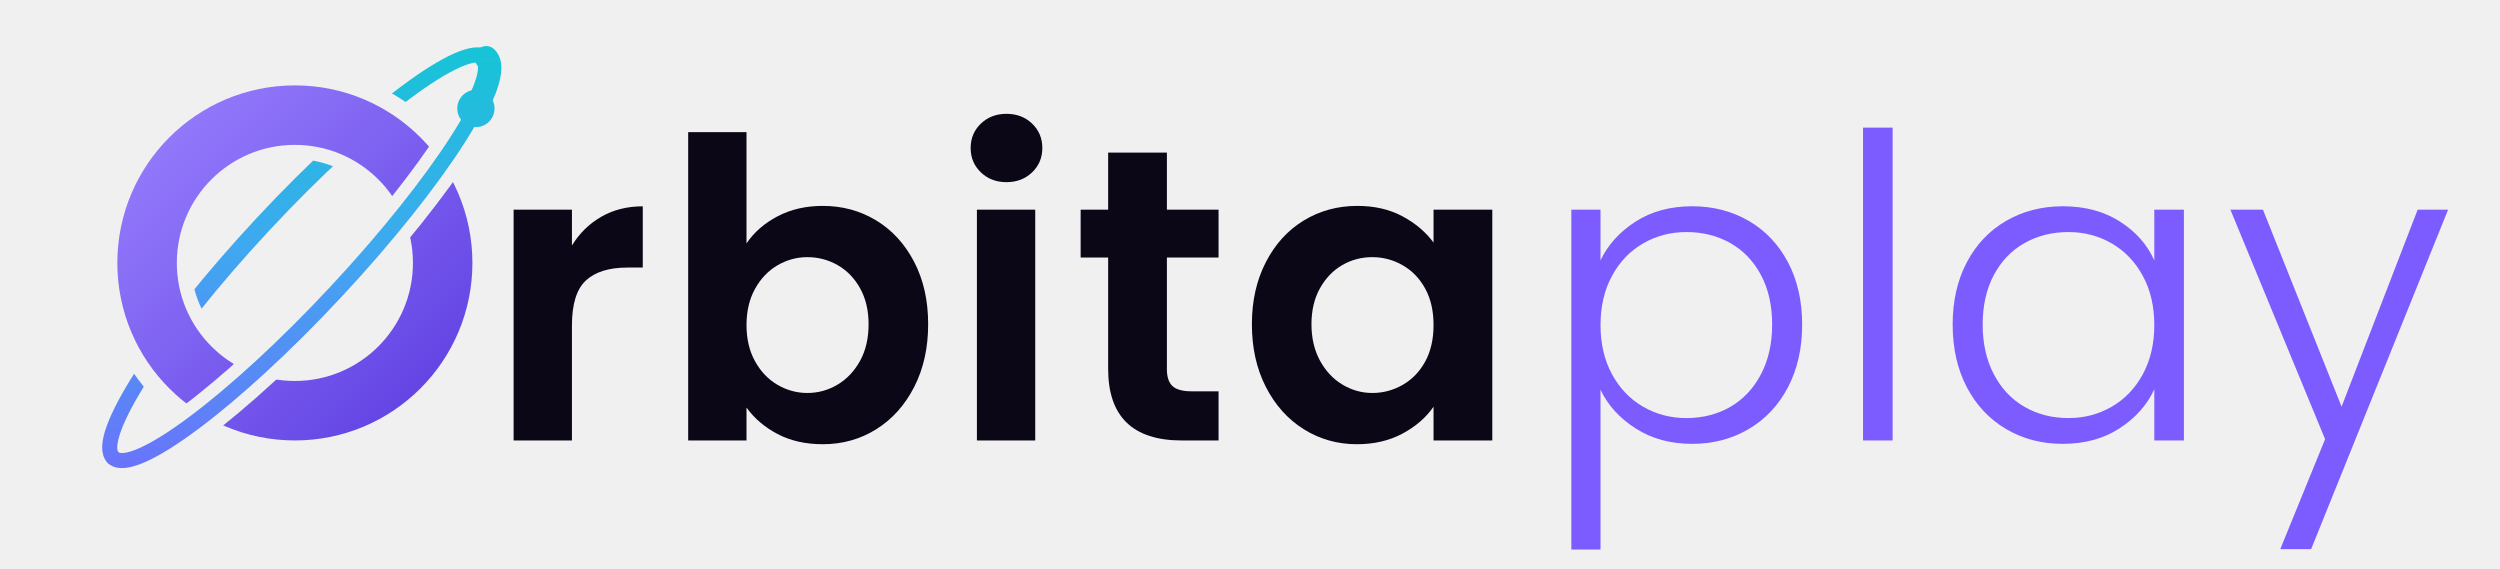
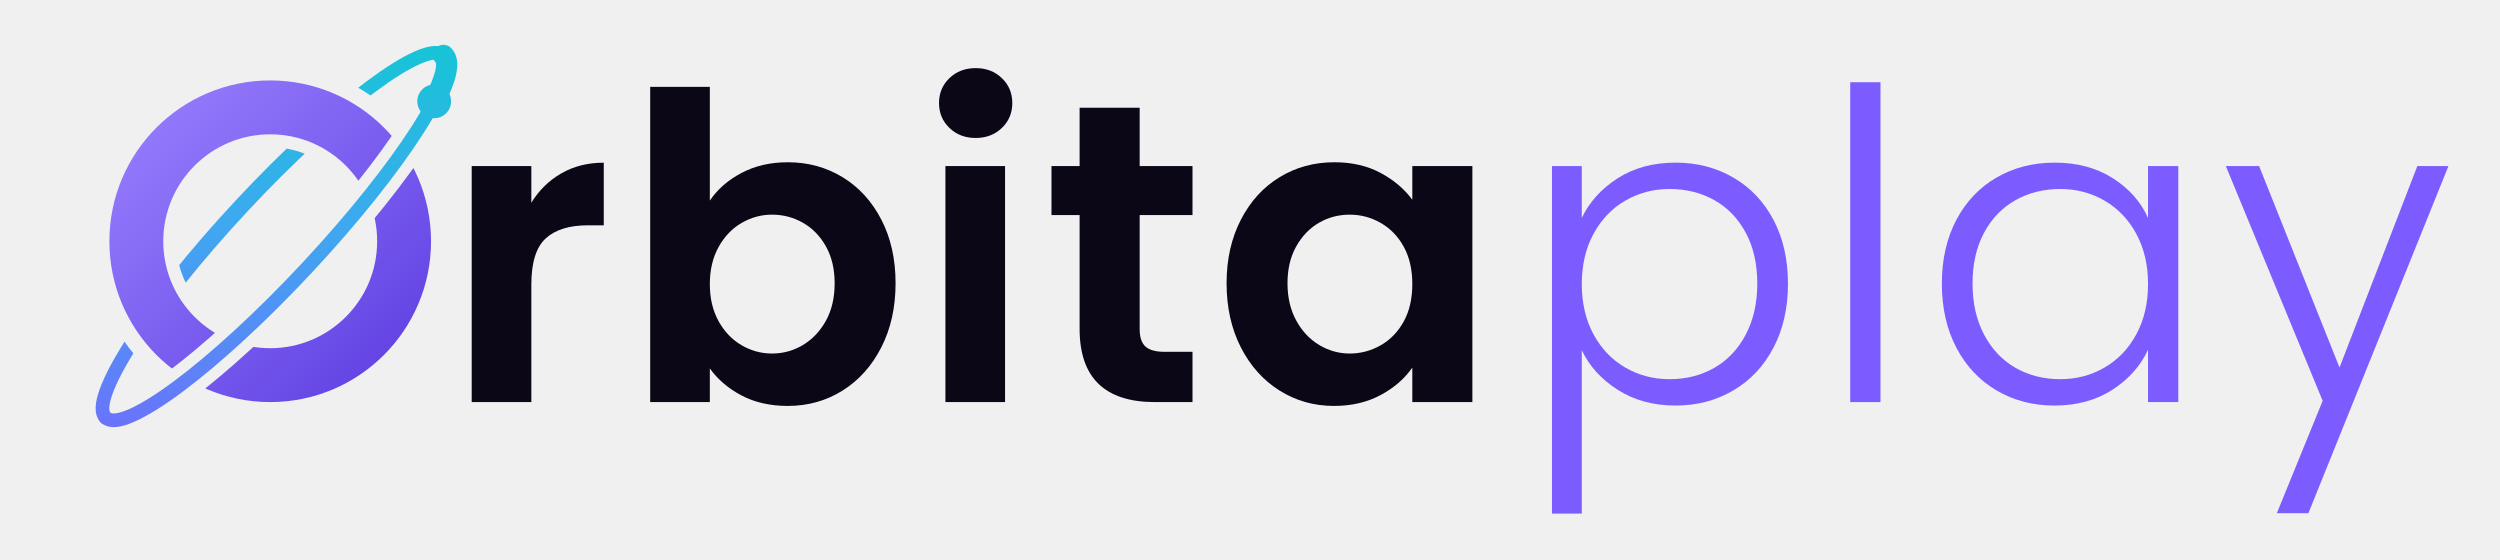
- <svg xmlns="http://www.w3.org/2000/svg" viewBox="-330.4 -240.4 7040.2 1600.8">
+ <svg xmlns="http://www.w3.org/2000/svg" viewBox="-340.0 -250.0 7771.8 1740.0">
  <defs>
    <linearGradient id="golcol" gradientUnits="userSpaceOnUse" x1="0" y1="0" x2="1000" y2="1000">
      <stop offset="0" stop-color="#9B82FF" />
      <stop offset="1" stop-color="#5B3BE0" />
    </linearGradient>
    <linearGradient id="grlcol" gradientUnits="userSpaceOnUse" x1="-200" y1="1100" x2="1150" y2="-100">
      <stop offset="0" stop-color="#7C5CFF" />
      <stop offset=".5" stop-color="#3FA8F0" />
      <stop offset="1" stop-color="#00D4C8" />
    </linearGradient>
    <mask id="cflcol" maskUnits="userSpaceOnUse" x="-3000" y="-3000" width="12000" height="7000">
      <rect x="-3000" y="-3000" width="12000" height="7000" fill="#fff" />
      <path transform="translate(500.0 500.0) rotate(-47) translate(20.0 0)" d="M-770.0 0 A770.0 140.0 0 0 0 770.0 0" fill="none" stroke="#000" stroke-width="112.5" />
    </mask>
    <mask id="outlcol" maskUnits="userSpaceOnUse" x="-3000" y="-3000" width="12000" height="7000">
      <rect x="-3000" y="-3000" width="12000" height="7000" fill="#fff" />
      <circle cx="500.0" cy="500.0" r="550.0" fill="#000" />
    </mask>
    <clipPath id="holelcol">
      <circle cx="500.0" cy="500.0" r="292.5" />
    </clipPath>
  </defs>
  <circle cx="500.0" cy="500.0" r="416.2" fill="none" stroke="url(#golcol)" stroke-width="167.5" mask="url(#cflcol)" />
  <g mask="url(#outlcol)">
    <path transform="translate(500.0 500.0) rotate(-47) translate(20.0 0)" d="M-770.0 0 A770.0 140.0 0 0 1 770.0 0" fill="none" stroke="url(#grlcol)" stroke-width="42.5" stroke-linecap="round" />
  </g>
  <g clip-path="url(#holelcol)">
    <path transform="translate(500.0 500.0) rotate(-47) translate(20.0 0)" d="M-770.0 0 A770.0 140.0 0 0 1 770.0 0" fill="none" stroke="url(#grlcol)" stroke-width="50.0" />
  </g>
  <g transform="translate(500.0 500.0) rotate(-47) translate(20.0 0)">
    <path d="M-770.0 0 A770.0 140.0 0 0 0 770.0 0" fill="none" stroke="url(#grlcol)" stroke-width="42.5" stroke-linecap="round" />
    <path d="M645.8 76.2 A770.0 140.0 0 0 0 770.0 0" fill="none" stroke="url(#grlcol)" stroke-width="65.9" stroke-linecap="round" />
    <circle cx="645.8" cy="76.2" r="52.5" fill="url(#grlcol)" />
  </g>
  <g fill="#0B0716" color="#0B0716">
-     <path d="M1479.675 340.614V513.087H1436.264Q1358.827 513.087 1319.522 549.458Q1280.217 585.83 1280.217 676.173V1000.0H1115.957V350.0H1280.217V450.903Q1311.895 399.278 1362.933 369.946Q1413.971 340.614 1479.675 340.614Z" />
+     <path d="M1536.919 255.73V450.405H1487.919Q1400.514 450.405 1356.149 491.459Q1311.784 532.514 1311.784 634.486V1000.0H1126.378V266.324H1311.784V380.216Q1347.541 321.946 1405.149 288.838Q1462.757 255.73 1536.919 255.73Z" />
  </g>
  <g fill="#0B0716" color="#0B0716">
-     <path d="M1986.534 339.44Q2069.838 339.44 2137.301 380.505Q2204.765 421.57 2244.07 497.247Q2283.375 572.924 2283.375 672.653Q2283.375 772.383 2244.07 849.233Q2204.765 926.083 2137.301 968.321Q2069.838 1010.56 1986.534 1010.56Q1913.791 1010.56 1859.233 981.814Q1804.675 953.069 1771.823 907.31V1000.0H1607.563V131.769H1771.823V445.036Q1803.502 398.105 1859.233 368.773Q1914.964 339.44 1986.534 339.44ZM1943.123 483.755Q1898.538 483.755 1859.233 506.634Q1819.928 529.513 1795.875 572.924Q1771.823 616.336 1771.823 675.0Q1771.823 733.664 1795.875 777.076Q1819.928 820.487 1859.233 843.366Q1898.538 866.245 1943.123 866.245Q1988.881 866.245 2028.186 842.78Q2067.491 819.314 2091.543 775.903Q2115.596 732.491 2115.596 672.653Q2115.596 613.989 2091.543 571.164Q2067.491 528.339 2028.186 506.047Q1988.881 483.755 1943.123 483.755Z" />
+     <path d="M2109.027 254.405Q2203.054 254.405 2279.203 300.757Q2355.351 347.108 2399.716 432.527Q2444.081 517.946 2444.081 630.514Q2444.081 743.081 2399.716 829.824Q2355.351 916.568 2279.203 964.243Q2203.054 1011.919 2109.027 1011.919Q2026.919 1011.919 1965.338 979.473Q1903.757 947.027 1866.676 895.378V1000.0H1681.27V20H1866.676V373.595Q1902.432 320.622 1965.338 287.514Q2028.243 254.405 2109.027 254.405ZM2060.027 417.297Q2009.703 417.297 1965.338 443.122Q1920.973 468.946 1893.824 517.946Q1866.676 566.946 1866.676 633.162Q1866.676 699.378 1893.824 748.378Q1920.973 797.378 1965.338 823.203Q2009.703 849.027 2060.027 849.027Q2111.676 849.027 2156.041 822.541Q2200.405 796.054 2227.554 747.054Q2254.703 698.054 2254.703 630.514Q2254.703 564.297 2227.554 515.959Q2200.405 467.622 2156.041 442.459Q2111.676 417.297 2060.027 417.297Z" />
  </g>
  <g fill="#0B0716" color="#0B0716">
-     <path d="M2403.051 176.354Q2403.051 135.289 2431.796 107.717Q2460.542 80.144 2503.953 80.144Q2547.365 80.144 2576.11 107.717Q2604.856 135.289 2604.856 176.354Q2604.856 217.419 2576.11 244.991Q2547.365 272.563 2503.953 272.563Q2460.542 272.563 2431.796 244.991Q2403.051 217.419 2403.051 176.354ZM2584.91 350.0V1000.0H2420.65V350.0Z" />
+     <path d="M2579.162 70.324Q2579.162 23.973 2611.608 -7.149Q2644.054 -38.27 2693.054 -38.27Q2742.054 -38.27 2774.5 -7.149Q2806.946 23.973 2806.946 70.324Q2806.946 116.676 2774.5 147.797Q2742.054 178.919 2693.054 178.919Q2644.054 178.919 2611.608 147.797Q2579.162 116.676 2579.162 70.324ZM2784.432 266.324V1000.0H2599.027V266.324Z" />
  </g>
  <g fill="#0B0716" color="#0B0716">
-     <path d="M2955.668 484.928V799.368Q2955.668 832.22 2971.507 846.886Q2987.347 861.552 3024.892 861.552H3101.155V1000.0H2997.906Q2790.235 1000.0 2790.235 798.195V484.928H2712.798V350.0H2790.235V189.26H2955.668V350.0H3101.155V484.928Z" />
+     <path d="M3202.919 418.622V773.541Q3202.919 810.622 3220.797 827.176Q3238.676 843.73 3281.054 843.73H3367.135V1000.0H3250.595Q3016.189 1000.0 3016.189 772.216V418.622H2928.784V266.324H3016.189V84.892H3202.919V266.324H3367.135V418.622Z" />
  </g>
  <g fill="#0B0716" color="#0B0716">
-     <path d="M3491.859 339.44Q3564.603 339.44 3619.161 368.773Q3673.718 398.105 3706.57 442.69V350.0H3872.004V1000.0H3706.57V904.964Q3674.892 950.722 3619.161 980.641Q3563.43 1010.56 3490.686 1010.56Q3408.556 1010.56 3341.092 968.321Q3273.628 926.083 3234.323 849.233Q3195.018 772.383 3195.018 672.653Q3195.018 574.097 3234.323 497.834Q3273.628 421.57 3341.092 380.505Q3408.556 339.44 3491.859 339.44ZM3534.097 483.755Q3488.339 483.755 3449.621 506.047Q3410.903 528.339 3386.85 571.164Q3362.798 613.989 3362.798 672.653Q3362.798 731.318 3386.85 775.316Q3410.903 819.314 3450.208 842.78Q3489.513 866.245 3534.097 866.245Q3579.856 866.245 3619.747 843.366Q3659.639 820.487 3683.105 777.662Q3706.57 734.838 3706.57 675.0Q3706.57 615.162 3683.105 572.338Q3659.639 529.513 3619.747 506.634Q3579.856 483.755 3534.097 483.755Z" />
+     <path d="M3808.135 254.405Q3890.243 254.405 3951.824 287.514Q4013.405 320.622 4050.486 370.946V266.324H4237.216V1000.0H4050.486V892.73Q4014.73 944.378 3951.824 978.149Q3888.919 1011.919 3806.811 1011.919Q3714.108 1011.919 3637.959 964.243Q3561.811 916.568 3517.446 829.824Q3473.081 743.081 3473.081 630.514Q3473.081 519.27 3517.446 433.189Q3561.811 347.108 3637.959 300.757Q3714.108 254.405 3808.135 254.405ZM3855.811 417.297Q3804.162 417.297 3760.459 442.459Q3716.757 467.622 3689.608 515.959Q3662.459 564.297 3662.459 630.514Q3662.459 696.73 3689.608 746.392Q3716.757 796.054 3761.122 822.541Q3805.486 849.027 3855.811 849.027Q3907.459 849.027 3952.486 823.203Q3997.514 797.378 4024.0 749.041Q4050.486 700.703 4050.486 633.162Q4050.486 565.622 4024.0 517.284Q3997.514 468.946 3952.486 443.122Q3907.459 417.297 3855.811 417.297Z" />
  </g>
  <g fill="#7C5CFF" color="#7C5CFF">
-     <path d="M4435.101 340.476Q4523.196 340.476 4594.029 381.548Q4664.862 422.619 4704.743 498.214Q4744.624 573.81 4744.624 673.81Q4744.624 773.81 4704.743 850.0Q4664.862 926.19 4594.029 967.857Q4523.196 1009.524 4435.101 1009.524Q4343.434 1009.524 4275.577 966.071Q4207.72 922.619 4176.767 857.143V1307.143H4094.624V350.0H4176.767V492.857Q4207.72 427.381 4274.982 383.929Q4342.243 340.476 4435.101 340.476ZM4418.434 413.095Q4351.767 413.095 4296.41 445.238Q4241.053 477.381 4208.91 536.905Q4176.767 596.429 4176.767 675.0Q4176.767 753.571 4208.91 813.095Q4241.053 872.619 4296.41 904.762Q4351.767 936.905 4418.434 936.905Q4487.482 936.905 4542.243 905.357Q4597.005 873.81 4628.553 813.69Q4660.101 753.571 4660.101 673.81Q4660.101 592.857 4628.553 533.929Q4597.005 475.0 4542.243 444.048Q4487.482 413.095 4418.434 413.095Z" />
+     <path d="M4868.94 255.574Q4968.376 255.574 5048.327 301.933Q5128.279 348.292 5173.294 433.619Q5218.309 518.945 5218.309 631.818Q5218.309 744.692 5173.294 830.69Q5128.279 916.689 5048.327 963.719Q4968.376 1010.75 4868.94 1010.75Q4765.473 1010.75 4688.88 961.704Q4612.288 912.658 4577.351 838.753V1346.682H4484.633V266.324H4577.351V427.572Q4612.288 353.667 4688.208 304.621Q4764.129 255.574 4868.94 255.574ZM4850.128 337.542Q4774.879 337.542 4712.395 373.823Q4649.912 410.103 4613.631 477.29Q4577.351 544.476 4577.351 633.162Q4577.351 721.848 4613.631 789.035Q4649.912 856.221 4712.395 892.502Q4774.879 928.782 4850.128 928.782Q4928.064 928.782 4989.875 893.174Q5051.687 857.565 5087.296 789.707Q5122.904 721.848 5122.904 631.818Q5122.904 540.445 5087.296 473.93Q5051.687 407.416 4989.875 372.479Q4928.064 337.542 4850.128 337.542Z" />
  </g>
  <g fill="#7C5CFF" color="#7C5CFF">
-     <path d="M4999.386 119.048V1000.0H4916.053V119.048Z" />
+     <path d="M5505.867 5.641V1000.0H5411.806V5.641Z" />
  </g>
  <g fill="#7C5CFF" color="#7C5CFF">
-     <path d="M5479.148 340.476Q5572.005 340.476 5639.267 383.333Q5706.529 426.19 5736.291 492.857V350.0H5819.624V1000.0H5736.291V855.952Q5705.339 922.619 5638.077 966.071Q5570.815 1009.524 5477.958 1009.524Q5389.862 1009.524 5319.029 967.857Q5248.196 926.19 5208.315 850.0Q5168.434 773.81 5168.434 673.81Q5168.434 573.81 5208.315 498.214Q5248.196 422.619 5319.029 381.548Q5389.862 340.476 5479.148 340.476ZM5494.624 413.095Q5425.577 413.095 5370.815 444.048Q5316.053 475.0 5284.505 533.929Q5252.958 592.857 5252.958 673.81Q5252.958 753.571 5284.505 813.69Q5316.053 873.81 5370.815 905.357Q5425.577 936.905 5494.624 936.905Q5561.291 936.905 5616.648 904.762Q5672.005 872.619 5704.148 813.095Q5736.291 753.571 5736.291 675.0Q5736.291 596.429 5704.148 536.905Q5672.005 477.381 5616.648 445.238Q5561.291 413.095 5494.624 413.095Z" />
+     <path d="M6047.389 255.574Q6152.2 255.574 6228.121 303.949Q6304.042 352.323 6337.635 427.572V266.324H6431.696V1000.0H6337.635V837.409Q6302.698 912.658 6226.777 961.704Q6150.857 1010.75 6046.046 1010.75Q5946.61 1010.75 5866.658 963.719Q5786.706 916.689 5741.691 830.69Q5696.676 744.692 5696.676 631.818Q5696.676 518.945 5741.691 433.619Q5786.706 348.292 5866.658 301.933Q5946.61 255.574 6047.389 255.574ZM6064.858 337.542Q5986.922 337.542 5925.11 372.479Q5863.299 407.416 5827.69 473.93Q5792.081 540.445 5792.081 631.818Q5792.081 721.848 5827.69 789.707Q5863.299 857.565 5925.11 893.174Q5986.922 928.782 6064.858 928.782Q6140.107 928.782 6202.59 892.502Q6265.073 856.221 6301.354 789.035Q6337.635 721.848 6337.635 633.162Q6337.635 544.476 6301.354 477.29Q6265.073 410.103 6202.59 373.823Q6140.107 337.542 6064.858 337.542Z" />
  </g>
  <g fill="#7C5CFF" color="#7C5CFF">
-     <path d="M6563.672 350.0 6177.958 1305.952H6091.053L6217.243 996.429L5950.577 350.0H6042.243L6263.672 904.762L6477.958 350.0Z" />
+     <path d="M7271.526 266.324 6836.158 1345.338H6738.066L6880.501 995.969L6579.506 266.324H6682.973L6932.906 892.502L7174.778 266.324Z" />
  </g>
</svg>
